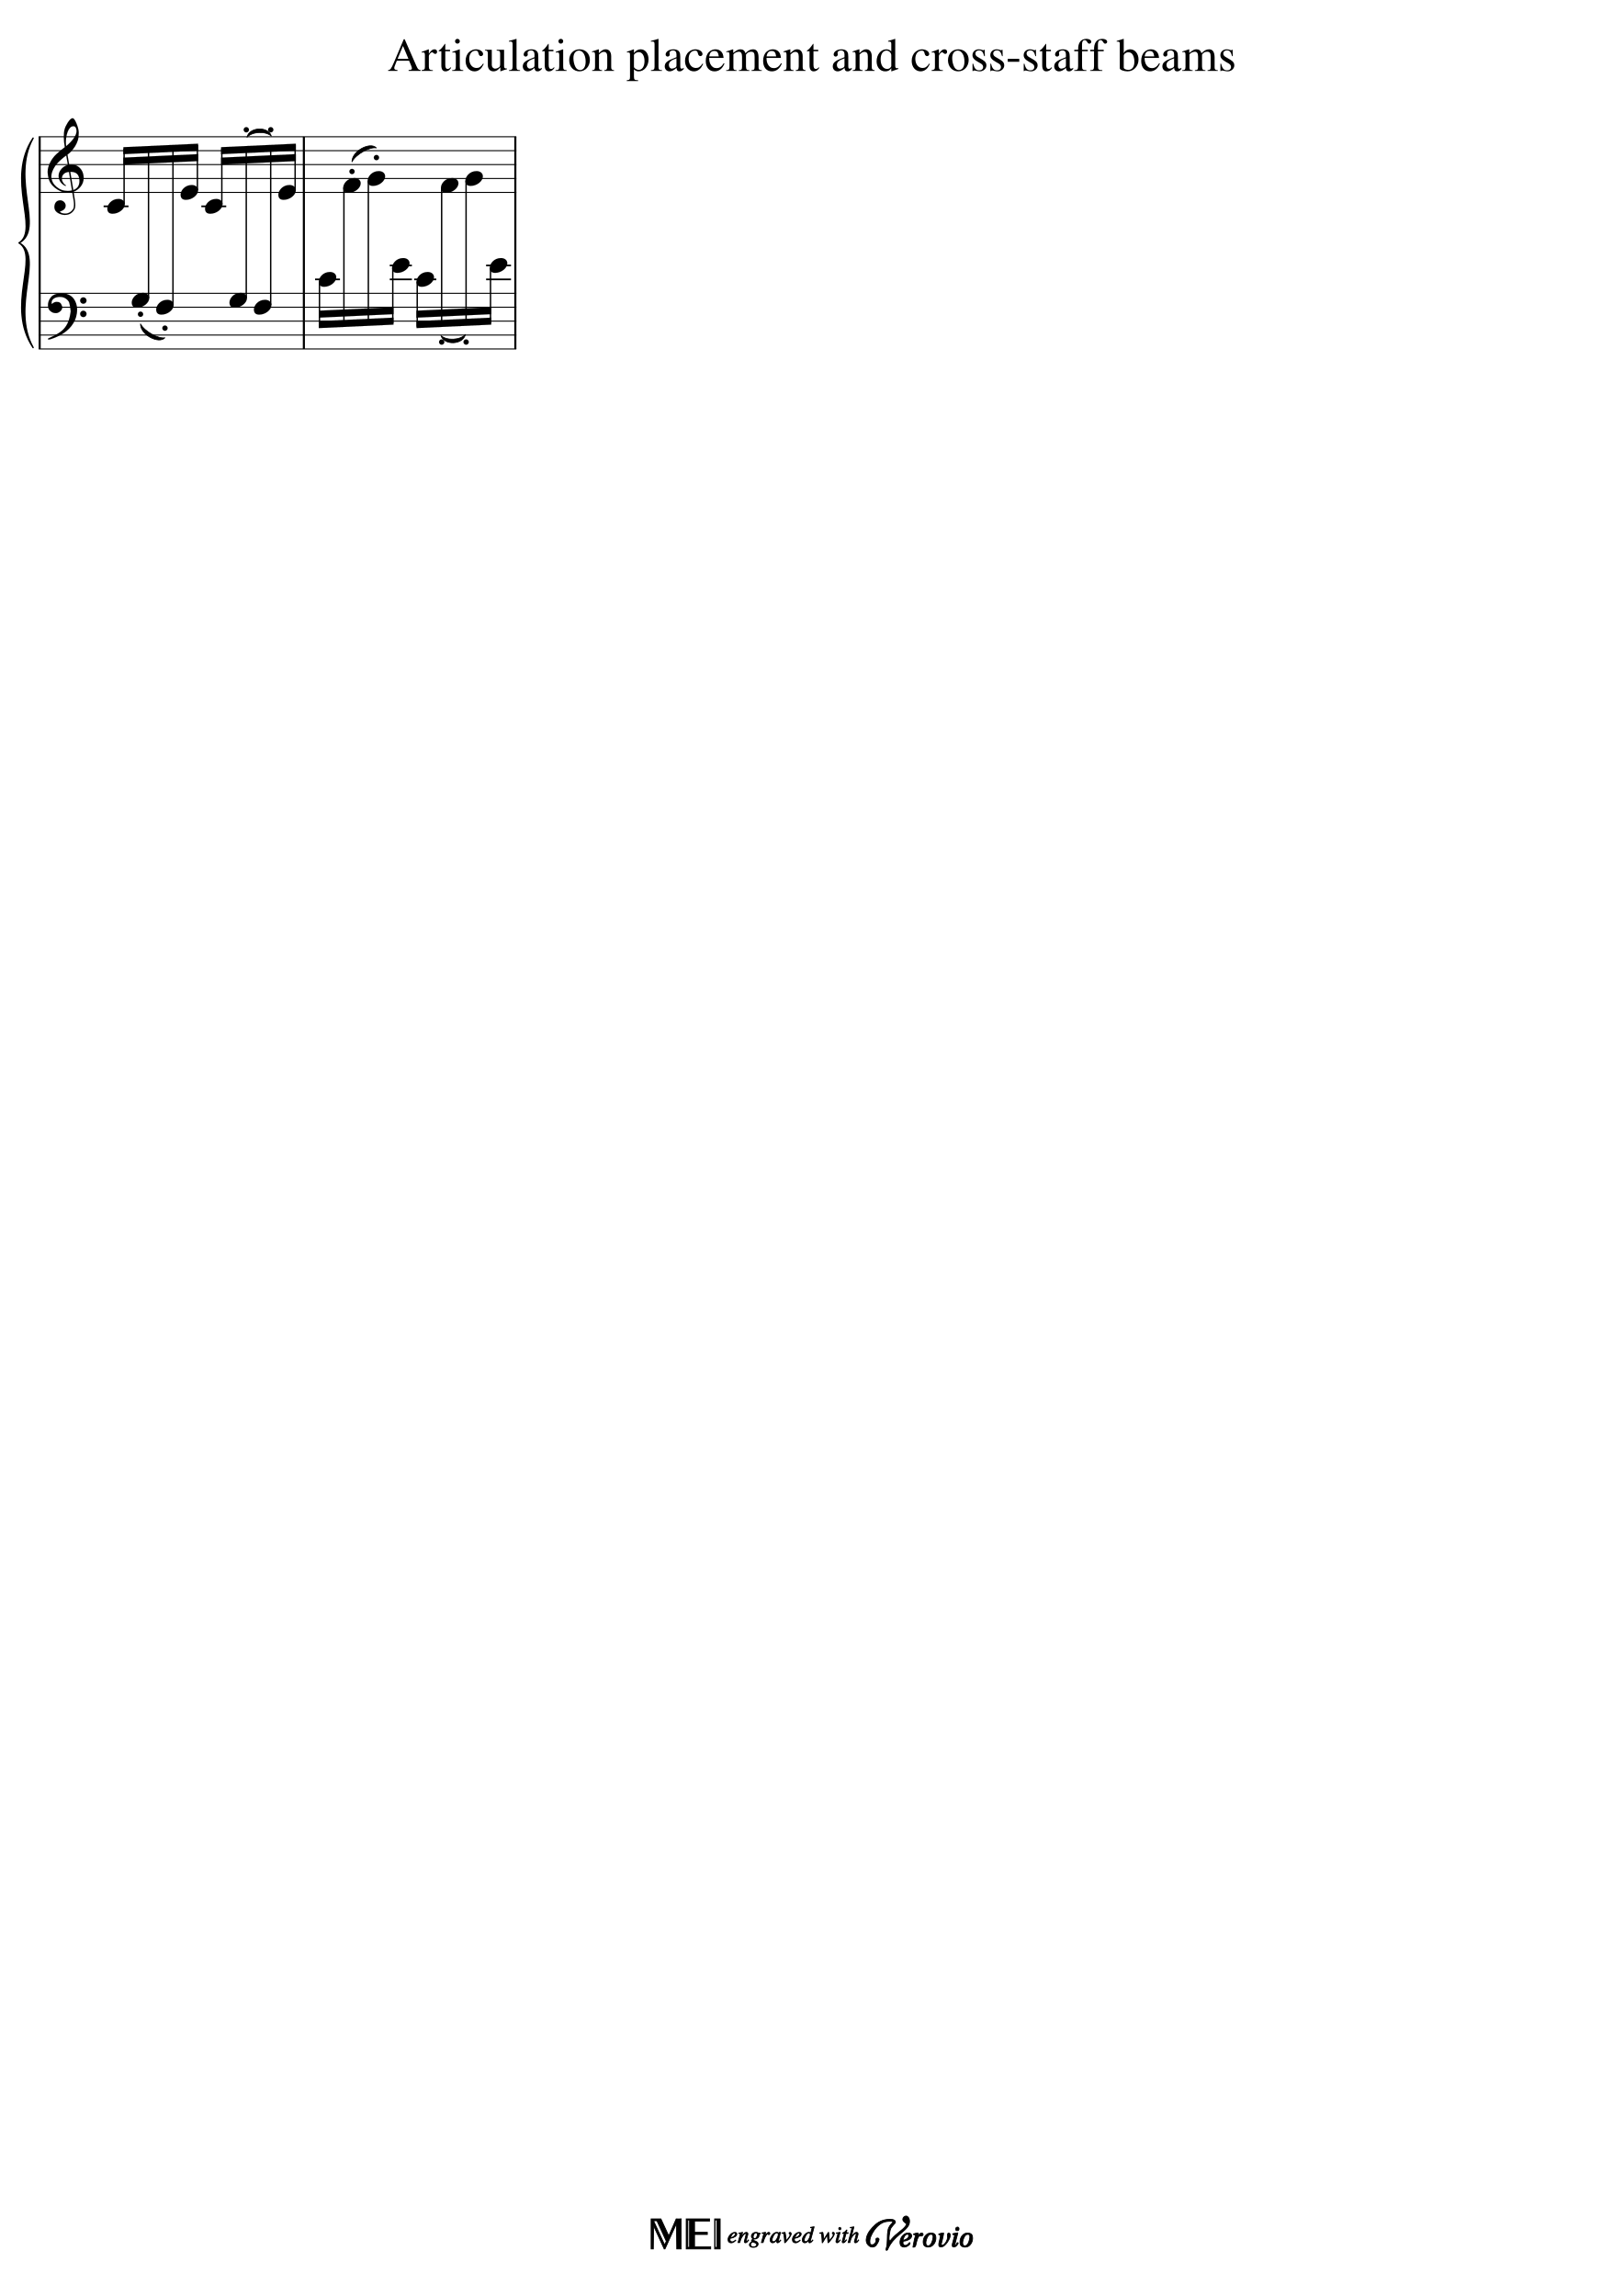
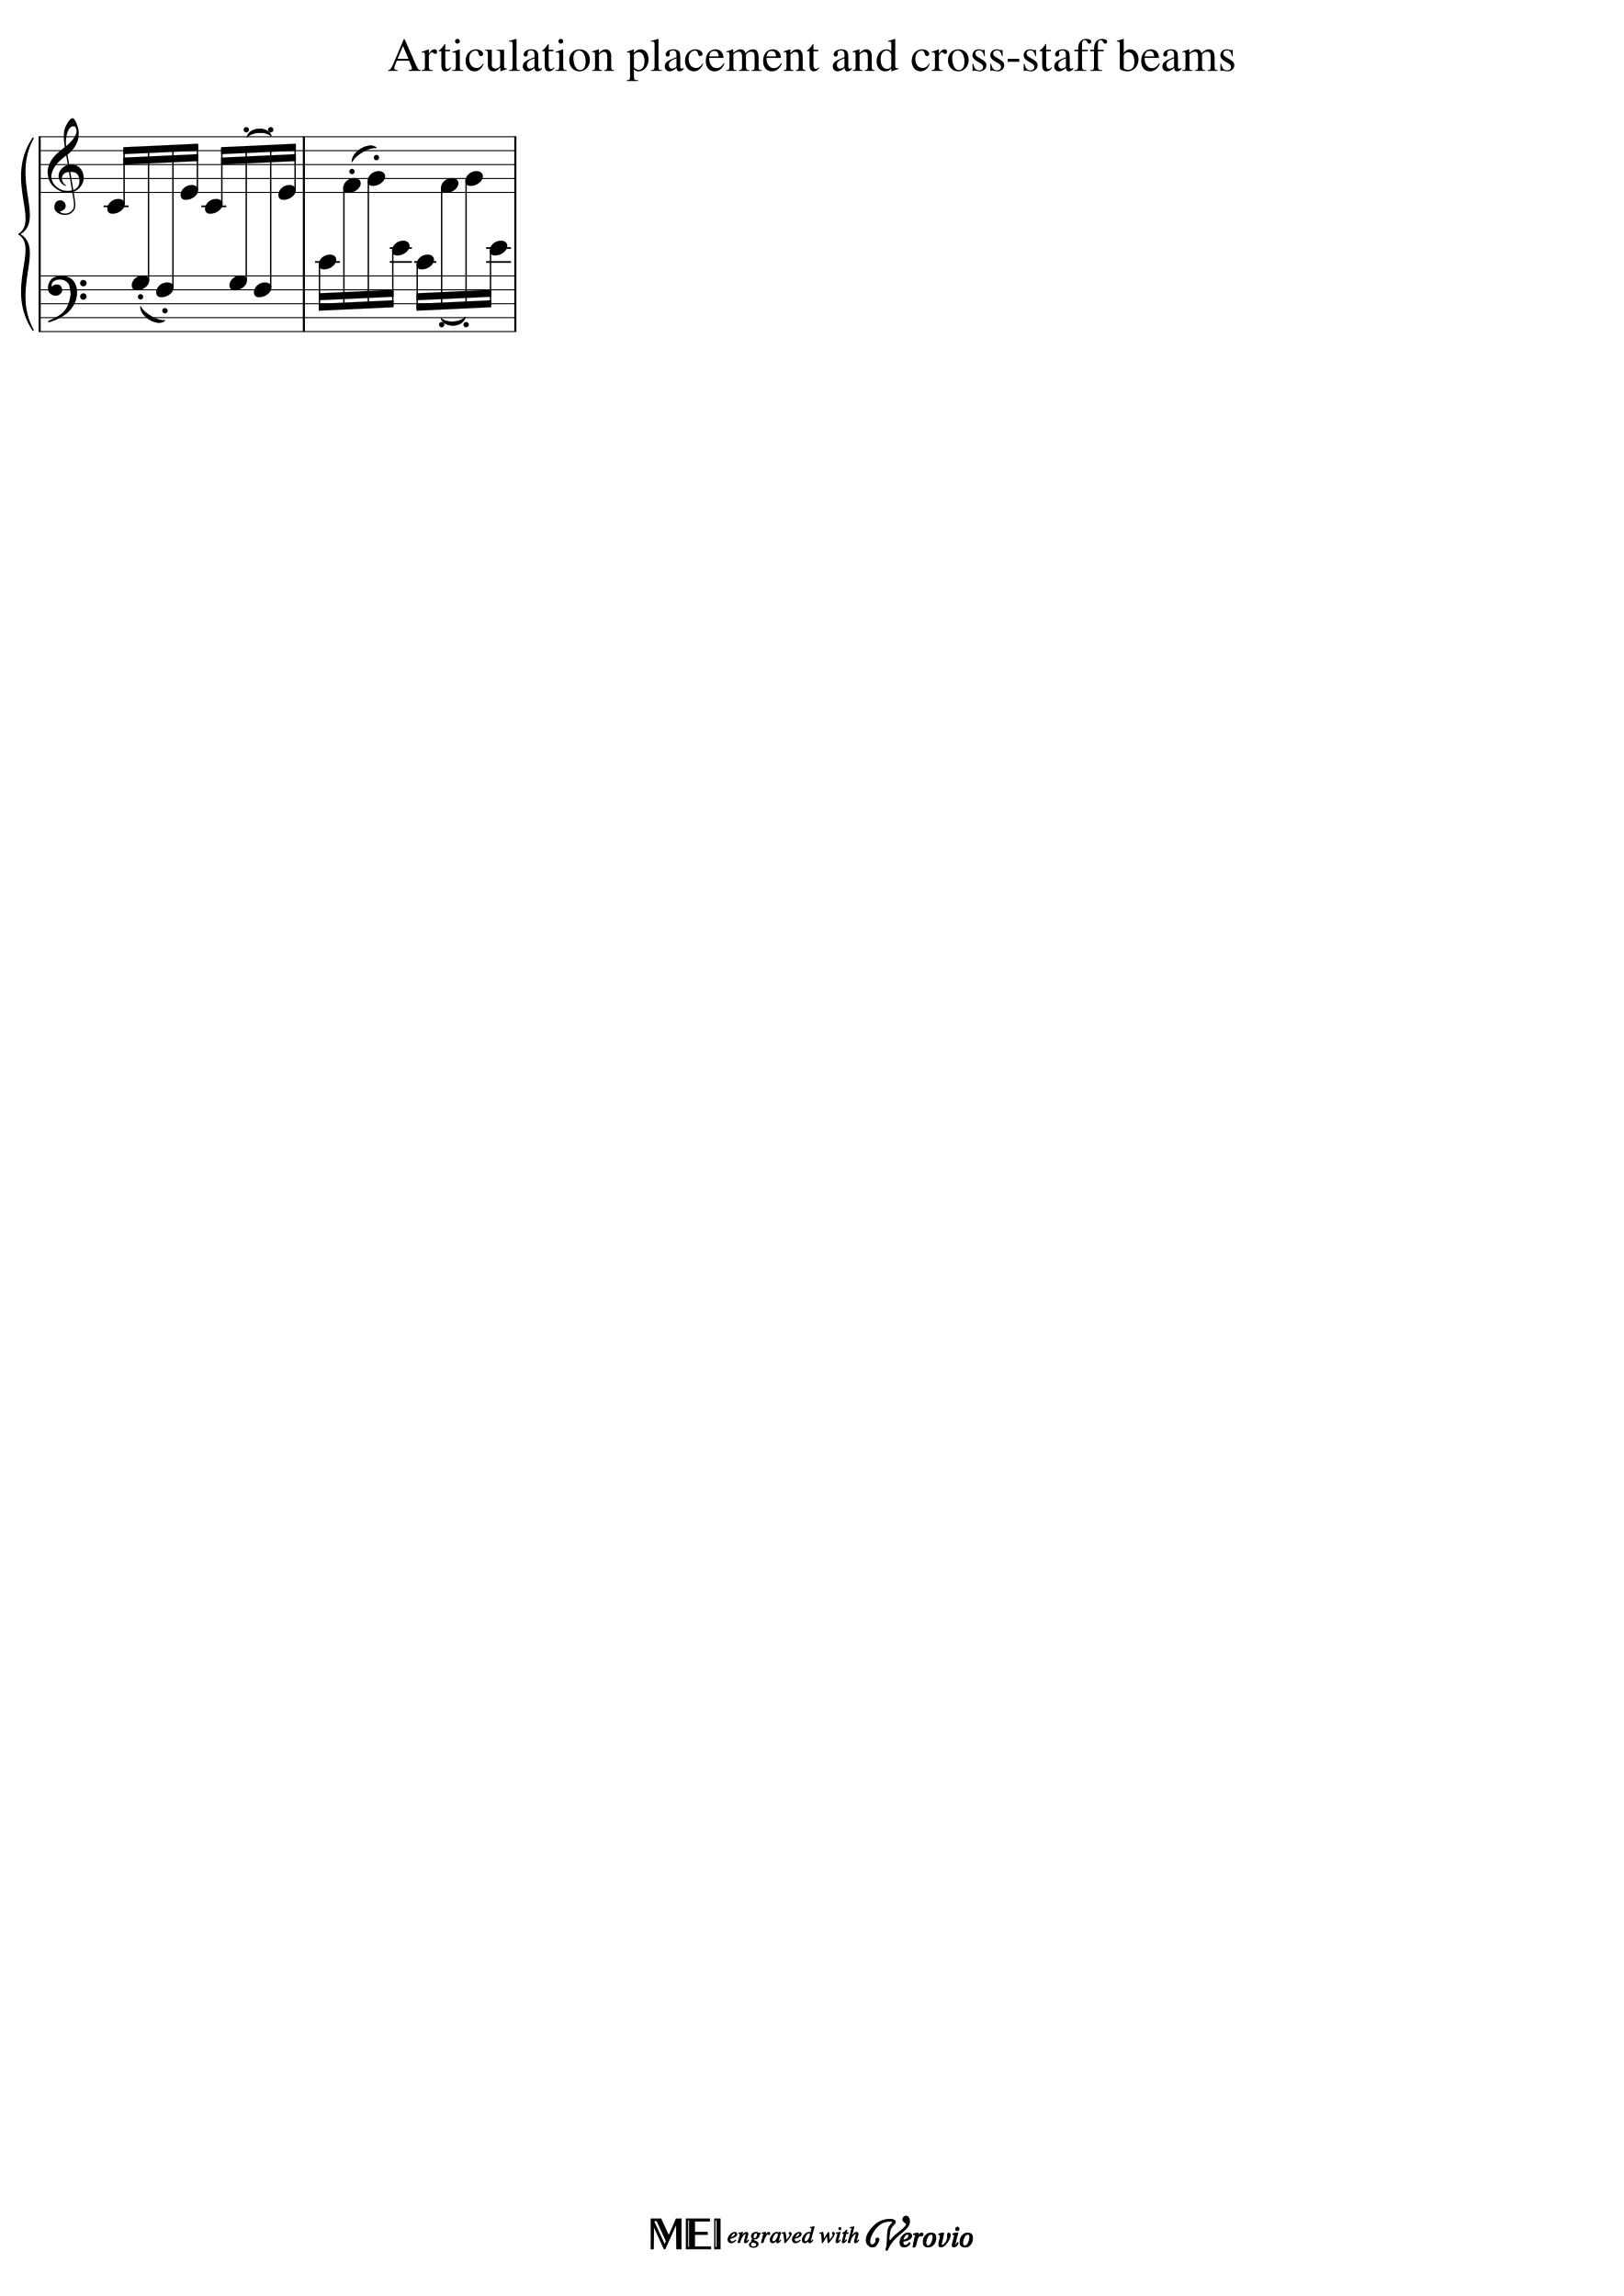
<svg xmlns="http://www.w3.org/2000/svg" xmlns:xlink="http://www.w3.org/1999/xlink" width="2100px" height="2970px" version="1.1" overflow="visible" id="docid">
  <defs>
    <g id="E050-docid">
      <path transform="scale(1,-1)" d="M441 -245c-23 -4 -48 -6 -76 -6c-59 0 -102 7 -130 20c-88 42 -150 93 -187 154c-26 44 -43 103 -48 176c0 6 -1 13 -1 19c0 54 15 111 45 170c29 57 65 106 110 148s96 85 153 127c-3 16 -8 46 -13 92c-4 43 -5 73 -5 89c0 117 16 172 69 257c34 54 64 82 89 82 c21 0 43 -30 69 -92s39 -115 41 -159v-15c0 -109 -21 -162 -67 -241c-13 -20 -63 -90 -98 -118c-13 -9 -25 -19 -37 -29l31 -181c8 1 18 2 28 2c58 0 102 -12 133 -35c59 -43 92 -104 98 -184c1 -7 1 -15 1 -22c0 -123 -87 -209 -181 -248c8 -57 17 -110 25 -162 c5 -31 6 -58 6 -80c0 -30 -5 -53 -14 -70c-35 -64 -88 -99 -158 -103c-5 0 -11 -1 -16 -1c-37 0 -72 10 -108 27c-50 24 -77 59 -80 105v11c0 29 7 55 20 76c18 28 45 42 79 44h6c49 0 93 -42 97 -87v-9c0 -51 -34 -86 -105 -106c17 -24 51 -36 102 -36c62 0 116 43 140 85 c9 16 13 41 13 74c0 20 -1 42 -5 67c-8 53 -18 106 -26 159zM461 939c-95 0 -135 -175 -135 -286c0 -24 2 -48 5 -71c50 39 92 82 127 128c40 53 60 100 60 140v8c-4 53 -22 81 -55 81h-2zM406 119l54 -326c73 25 110 78 110 161c0 7 0 15 -1 23c-7 95 -57 142 -151 142h-12 zM382 117c-72 -2 -128 -47 -128 -120v-7c2 -46 43 -99 75 -115c-3 -2 -7 -5 -10 -10c-70 33 -116 88 -123 172v11c0 68 44 126 88 159c23 17 49 29 78 36l-29 170c-21 -13 -52 -37 -92 -73c-50 -44 -86 -84 -109 -119c-45 -69 -67 -130 -67 -182v-13c5 -68 35 -127 93 -176 s125 -73 203 -73c25 0 50 3 75 9c-19 111 -36 221 -54 331z" />
    </g>
    <g id="E0A4-docid">
      <path transform="scale(1,-1)" d="M0 -39c0 68 73 172 200 172c66 0 114 -37 114 -95c0 -84 -106 -171 -218 -171c-64 0 -96 30 -96 94z" />
    </g>
    <g id="E4A3-docid">
      <path transform="scale(1,-1)" d="M0 -48c0 26 22 48 48 48s48 -22 48 -48s-22 -48 -48 -48s-48 22 -48 48z" />
    </g>
    <g id="E4A2-docid">
      <path transform="scale(1,-1)" d="M0 48c0 26 22 48 48 48s48 -22 48 -48s-22 -48 -48 -48s-48 22 -48 48z" />
    </g>
    <g id="E062-docid">
      <path transform="scale(1,-1)" d="M582 -120c0 32 26 58 58 58s58 -26 58 -58s-26 -58 -58 -58s-58 26 -58 58zM582 120c0 32 26 58 58 58s58 -26 58 -58s-26 -58 -58 -58s-58 26 -58 58zM158 96c51 0 73 -14 88 -49l16 -39c0 -17 -2 -30 -7 -40c-3 -11 -10 -21 -19 -31c-17 -18 -49 -43 -84 -43 c-55 0 -77 13 -112 44c-24 21 -35 55 -35 100c0 46 14 81 32 112c30 52 71 79 137 93l36 6l26 2c154 0 235 -68 274 -182c11 -32 18 -68 18 -107c0 -103 -26 -182 -68 -250c-89 -145 -234 -230 -412 -288l-30 -5c-9 0 -14 3 -14 8c3 10 5 11 10 16c35 15 70 30 96 44l78 43 c96 57 162 136 197 258c9 33 17 60 22 100c3 22 5 35 6 39c-7 69 -16 115 -23 140s-4 22 -16 40c-8 12 -19 23 -31 34c-24 21 -62 44 -118 44c-48 0 -84 -8 -113 -28c-28 -19 -42 -44 -42 -73v-16c2 -5 3 -9 4 -11c24 22 52 39 84 39z" />
    </g>
  </defs>
  <style type="text/css">#docid g.ending, #docid g.fing, #docid g.reh, #docid g.tempo {font-weight:bold;}#docid g.dir, #docid g.dynam, #docid g.mNum {font-style:italic;}#docid g.label {font-weight:normal;}#docid ellipse, #docid path, #docid polygon, #docid polyline, #docid rect {stroke:currentColor}</style>
  <svg class="definition-scale" color="black" font-family="Times, serif" viewBox="0 0 21000 29700">
    <g class="page-margin" transform="translate(500, 500)">
      <g id="iJ6YNS9" class="mdiv pageMilestone" />
      <g id="j6ERYJ7" class="score pageMilestone" />
      <g id="z139QNJA" class="system">
-         <path d="M13 1269 L13 4014" stroke-width="27" />
+         <path d="M13 1269 L13 3789" stroke-width="27" />
        <g id="aR4J7JO" class="grpSym">
-           <path d="M-72,3996 C-432,3456 18,2822 -252,2642 C81,2822 -369,3456 -72,3996" stroke-width="18" stroke-linecap="round" stroke-linejoin="round" />
-           <path d="M-72,1287 C-369,1827 81,2462 -252,2642 C18,2462 -432,1827 -72,1287" stroke-width="18" stroke-linecap="round" stroke-linejoin="round" />
+           <path d="M-72,3771 C-432,3231 18,2709 -252,2529 C81,2709 -369,3231 -72,3771" stroke-width="18" stroke-linecap="round" stroke-linejoin="round" />
+           <path d="M-72,1287 C-369,1827 81,2349 -252,2529 C18,2349 -432,1827 -72,1287" stroke-width="18" stroke-linecap="round" stroke-linejoin="round" />
        </g>
        <g id="f168830Z" class="section systemMilestone" />
        <g id="w1I5DK26" class="measure">
          <g id="xQSQG56" class="staff">
            <path d="M0 1269 L3443 1269" stroke-width="13" />
            <path d="M0 1449 L3443 1449" stroke-width="13" />
            <path d="M0 1629 L3443 1629" stroke-width="13" />
            <path d="M0 1809 L3443 1809" stroke-width="13" />
            <path d="M0 1989 L3443 1989" stroke-width="13" />
            <g id="nBL2YCT" class="clef">
              <use xlink:href="#E050-docid" transform="translate(117, 1809) scale(0.72, 0.72)" />
            </g>
            <g id="p1QXDJHI" class="keySig" />
            <g class="ledgerLines below">
              <path d="M840 2169 L1162 2169" stroke-width="22" />
              <path d="M2104 2169 L2426 2169" stroke-width="22" />
            </g>
            <g id="y16753K6" class="layer">
              <g id="z1XZBIJA" class="beam">
                <polygon points="1096,1404 2062,1359 2062,1449 1096,1494" />
                <polygon points="1096,1539 1421,1524 1421,1614 1096,1629" />
                <polygon points="1421,1524 1737,1509 1737,1599 1421,1614" />
                <polygon points="1737,1509 2062,1494 2062,1584 1737,1599" />
                <g id="a12WP67W" class="note">
                  <g class="notehead">
                    <use xlink:href="#E0A4-docid" transform="translate(888, 2169) scale(0.72, 0.72)" />
                  </g>
                  <g id="b5BYNI2" class="stem">
                    <path d="M1105 2141 L1105 1422" stroke-width="18" />
                  </g>
                  <g id="b4Y5DFV" class="accid" />
                </g>
                <g id="note-L5F2" class="note">
                  <g class="notehead">
-                     <use xlink:href="#E0A4-docid" transform="translate(1204, 3384) scale(0.72, 0.72)" />
+                     <use xlink:href="#E0A4-docid" transform="translate(1204, 3159) scale(0.72, 0.72)" />
                  </g>
                  <g id="cI6BH23" class="stem">
-                     <path d="M1421 3356 L1421 1407" stroke-width="18" />
+                     <path d="M1421 3131 L1421 1407" stroke-width="18" />
                  </g>
                  <g id="d1RIF43L" class="accid" />
                  <g id="e36A7UB" class="artic">
-                     <use xlink:href="#E4A3-docid" transform="translate(1283, 3530) scale(0.72, 0.72)" />
+                     <use xlink:href="#E4A3-docid" transform="translate(1283, 3305) scale(0.72, 0.72)" />
                  </g>
                </g>
                <g id="note-L6F2" class="note">
                  <g class="notehead">
-                     <use xlink:href="#E0A4-docid" transform="translate(1520, 3474) scale(0.72, 0.72)" />
+                     <use xlink:href="#E0A4-docid" transform="translate(1520, 3249) scale(0.72, 0.72)" />
                  </g>
                  <g id="dEVT5DI" class="stem">
-                     <path d="M1737 3446 L1737 1392" stroke-width="18" />
+                     <path d="M1737 3221 L1737 1392" stroke-width="18" />
                  </g>
                  <g id="g17JWEWV" class="accid" />
                  <g id="h11BYRB0" class="artic">
-                     <use xlink:href="#E4A3-docid" transform="translate(1599, 3710) scale(0.72, 0.72)" />
+                     <use xlink:href="#E4A3-docid" transform="translate(1599, 3485) scale(0.72, 0.72)" />
                  </g>
                </g>
                <g id="iEPNT2P" class="note">
                  <g class="notehead">
                    <use xlink:href="#E0A4-docid" transform="translate(1836, 1989) scale(0.72, 0.72)" />
                  </g>
                  <g id="e14Y3WPI" class="stem">
                    <path d="M2053 1961 L2053 1377" stroke-width="18" />
                  </g>
                  <g id="j180F7IU" class="accid" />
                </g>
              </g>
              <g id="k1JVOWO3" class="beam">
                <polygon points="2360,1404 3326,1359 3326,1449 2360,1494" />
                <polygon points="2360,1539 2685,1524 2685,1614 2360,1629" />
                <polygon points="2685,1524 3001,1509 3001,1599 2685,1614" />
                <polygon points="3001,1509 3326,1494 3326,1584 3001,1599" />
                <g id="l168SLSU" class="note">
                  <g class="notehead">
                    <use xlink:href="#E0A4-docid" transform="translate(2152, 2169) scale(0.72, 0.72)" />
                  </g>
                  <g id="f1JDRXJZ" class="stem">
                    <path d="M2369 2141 L2369 1422" stroke-width="18" />
                  </g>
                  <g id="m1I1R6XU" class="accid" />
                </g>
                <g id="note-L9F2" class="note">
                  <g class="notehead">
-                     <use xlink:href="#E0A4-docid" transform="translate(2468, 3384) scale(0.72, 0.72)" />
+                     <use xlink:href="#E0A4-docid" transform="translate(2468, 3159) scale(0.72, 0.72)" />
                  </g>
                  <g id="g1KFOIT4" class="stem">
-                     <path d="M2685 3356 L2685 1407" stroke-width="18" />
+                     <path d="M2685 3131 L2685 1407" stroke-width="18" />
                  </g>
                  <g id="oYFJ0C6" class="accid" />
                  <g id="p6KLLMO" class="artic">
                    <use xlink:href="#E4A2-docid" transform="translate(2651, 1213) scale(0.72, 0.72)" />
                  </g>
                </g>
                <g id="note-L10F2" class="note">
                  <g class="notehead">
-                     <use xlink:href="#E0A4-docid" transform="translate(2784, 3474) scale(0.72, 0.72)" />
+                     <use xlink:href="#E0A4-docid" transform="translate(2784, 3249) scale(0.72, 0.72)" />
                  </g>
                  <g id="h17DYZX0" class="stem">
-                     <path d="M3001 3446 L3001 1392" stroke-width="18" />
+                     <path d="M3001 3221 L3001 1392" stroke-width="18" />
                  </g>
                  <g id="r10DL3CR" class="accid" />
                  <g id="s1IC15RP" class="artic">
                    <use xlink:href="#E4A2-docid" transform="translate(2967, 1213) scale(0.72, 0.72)" />
                  </g>
                </g>
                <g id="tBZ62SV" class="note">
                  <g class="notehead">
                    <use xlink:href="#E0A4-docid" transform="translate(3100, 1989) scale(0.72, 0.72)" />
                  </g>
                  <g id="iYKBRTA" class="stem">
                    <path d="M3317 1961 L3317 1377" stroke-width="18" />
                  </g>
                  <g id="uW4WKQ" class="accid" />
                </g>
              </g>
            </g>
          </g>
          <g id="vLC6GUE" class="staff">
-             <path d="M0 3294 L3443 3294" stroke-width="13" />
-             <path d="M0 3474 L3443 3474" stroke-width="13" />
-             <path d="M0 3654 L3443 3654" stroke-width="13" />
-             <path d="M0 3834 L3443 3834" stroke-width="13" />
-             <path d="M0 4014 L3443 4014" stroke-width="13" />
+             <path d="M0 3069 L3443 3069" stroke-width="13" />
+             <path d="M0 3249 L3443 3249" stroke-width="13" />
+             <path d="M0 3429 L3443 3429" stroke-width="13" />
+             <path d="M0 3609 L3443 3609" stroke-width="13" />
+             <path d="M0 3789 L3443 3789" stroke-width="13" />
            <g id="r1O2F7E6" class="clef">
-               <use xlink:href="#E062-docid" transform="translate(117, 3474) scale(0.72, 0.72)" />
+               <use xlink:href="#E062-docid" transform="translate(117, 3249) scale(0.72, 0.72)" />
            </g>
            <g id="t1FYR4GR" class="keySig" />
            <g id="w1KCUVGJ" class="layer">
              <g id="xGUU4JQ" class="space" />
            </g>
          </g>
          <g id="yAUW6TF" class="slur">
-             <path d="M1317,3689 C1369,3788 1551,3886 1633,3869 C1555,3956 1313,3830 1317,3689" stroke-width="9" stroke-linecap="round" stroke-linejoin="round" />
+             <path d="M1317,3464 C1369,3563 1551,3661 1633,3644 C1555,3731 1313,3605 1317,3464" stroke-width="9" stroke-linecap="round" stroke-linejoin="round" />
          </g>
          <g id="z14DBQNG" class="slur">
            <path d="M2694,1276 C2721,1141 2970,1129 3010,1261 C2936,1193 2761,1201 2694,1276" stroke-width="9" stroke-linecap="round" stroke-linejoin="round" />
          </g>
          <g id="v1G2UCBM" class="barLine">
            <path d="M3430 1269 L3430 1989" stroke-width="27" />
-             <path d="M3430 3294 L3430 4014" stroke-width="27" />
-             <path d="M3430 1989 L3430 3294" stroke-width="27" />
+             <path d="M3430 3069 L3430 3789" stroke-width="27" />
+             <path d="M3430 1989 L3430 3069" stroke-width="27" />
          </g>
        </g>
        <g id="qI1DT7K" class="measure">
          <g id="rJ8GLXL" class="staff">
            <path d="M3443 1269 L6178 1269" stroke-width="13" />
            <path d="M3443 1449 L6178 1449" stroke-width="13" />
            <path d="M3443 1629 L6178 1629" stroke-width="13" />
            <path d="M3443 1809 L6178 1809" stroke-width="13" />
            <path d="M3443 1989 L6178 1989" stroke-width="13" />
            <g id="s1HUMGE0" class="layer">
              <g id="t1YD0KSR" class="space" />
            </g>
          </g>
          <g id="u1XWY667" class="staff">
-             <path d="M3443 3294 L6178 3294" stroke-width="13" />
-             <path d="M3443 3474 L6178 3474" stroke-width="13" />
-             <path d="M3443 3654 L6178 3654" stroke-width="13" />
-             <path d="M3443 3834 L6178 3834" stroke-width="13" />
-             <path d="M3443 4014 L6178 4014" stroke-width="13" />
+             <path d="M3443 3069 L6178 3069" stroke-width="13" />
+             <path d="M3443 3249 L6178 3249" stroke-width="13" />
+             <path d="M3443 3429 L6178 3429" stroke-width="13" />
+             <path d="M3443 3609 L6178 3609" stroke-width="13" />
+             <path d="M3443 3789 L6178 3789" stroke-width="13" />
            <g class="ledgerLines above">
-               <path d="M3575 3114 L3897 3114" stroke-width="22" />
-               <path d="M4541 3114 L4827 3114" stroke-width="22" />
-               <path d="M4857 3114 L5143 3114" stroke-width="22" />
-               <path d="M5787 3114 L6109 3114" stroke-width="22" />
-               <path d="M4541 2934 L4827 2934" stroke-width="22" />
-               <path d="M5787 2934 L6109 2934" stroke-width="22" />
+               <path d="M3575 2889 L3897 2889" stroke-width="22" />
+               <path d="M4541 2889 L4827 2889" stroke-width="22" />
+               <path d="M4857 2889 L5143 2889" stroke-width="22" />
+               <path d="M5787 2889 L6109 2889" stroke-width="22" />
+               <path d="M4541 2709 L4827 2709" stroke-width="22" />
+               <path d="M5787 2709 L6109 2709" stroke-width="22" />
            </g>
            <g id="vE1WURA" class="layer">
              <g id="wK8FJ60" class="beam">
-                 <polygon points="3623,3744 4589,3699 4589,3609 3623,3654" />
-                 <polygon points="3623,3609 3948,3594 3948,3504 3623,3519" />
-                 <polygon points="3948,3594 4264,3579 4264,3489 3948,3504" />
-                 <polygon points="4264,3579 4589,3564 4589,3474 4264,3489" />
+                 <polygon points="3623,3519 4589,3474 4589,3384 3623,3429" />
+                 <polygon points="3623,3384 3948,3369 3948,3279 3623,3294" />
+                 <polygon points="3948,3369 4264,3354 4264,3264 3948,3279" />
+                 <polygon points="4264,3354 4589,3339 4589,3249 4264,3264" />
                <g id="x1AFQIG0" class="note">
                  <g class="notehead">
-                     <use xlink:href="#E0A4-docid" transform="translate(3623, 3114) scale(0.72, 0.72)" />
+                     <use xlink:href="#E0A4-docid" transform="translate(3623, 2889) scale(0.72, 0.72)" />
                  </g>
                  <g id="j1IMKEXG" class="stem">
-                     <path d="M3632 3142 L3632 3726" stroke-width="18" />
+                     <path d="M3632 2917 L3632 3501" stroke-width="18" />
                  </g>
                  <g id="y1K98ZB7" class="accid" />
                </g>
                <g id="note-L14F1" class="note">
                  <g class="notehead">
                    <use xlink:href="#E0A4-docid" transform="translate(3939, 1899) scale(0.72, 0.72)" />
                  </g>
                  <g id="k1T19TKF" class="stem">
-                     <path d="M3948 1927 L3948 3711" stroke-width="18" />
+                     <path d="M3948 1927 L3948 3486" stroke-width="18" />
                  </g>
                  <g id="aA571PQ" class="accid" />
                  <g id="bGR56S9" class="artic">
                    <use xlink:href="#E4A2-docid" transform="translate(4018, 1753) scale(0.72, 0.72)" />
                  </g>
                </g>
                <g id="note-L15F1" class="note">
                  <g class="notehead">
                    <use xlink:href="#E0A4-docid" transform="translate(4255, 1809) scale(0.72, 0.72)" />
                  </g>
                  <g id="l1PFW989" class="stem">
-                     <path d="M4264 1837 L4264 3696" stroke-width="18" />
+                     <path d="M4264 1837 L4264 3471" stroke-width="18" />
                  </g>
                  <g id="dPPZBXY" class="accid" />
                  <g id="e6C4ZMJ" class="artic">
                    <use xlink:href="#E4A2-docid" transform="translate(4334, 1573) scale(0.72, 0.72)" />
                  </g>
                </g>
                <g id="fA9N9Z2" class="note">
                  <g class="notehead">
-                     <use xlink:href="#E0A4-docid" transform="translate(4571, 2934) scale(0.72, 0.72)" />
+                     <use xlink:href="#E0A4-docid" transform="translate(4571, 2709) scale(0.72, 0.72)" />
                  </g>
                  <g id="mZHS5GY" class="stem">
-                     <path d="M4580 2962 L4580 3681" stroke-width="18" />
+                     <path d="M4580 2737 L4580 3456" stroke-width="18" />
                  </g>
                  <g id="gB13UK1" class="accid" />
                </g>
              </g>
              <g id="h158DR4J" class="beam">
-                 <polygon points="4887,3744 5853,3699 5853,3609 4887,3654" />
-                 <polygon points="4887,3609 5212,3594 5212,3504 4887,3519" />
-                 <polygon points="5212,3594 5528,3579 5528,3489 5212,3504" />
-                 <polygon points="5528,3579 5853,3564 5853,3474 5528,3489" />
+                 <polygon points="4887,3519 5853,3474 5853,3384 4887,3429" />
+                 <polygon points="4887,3384 5212,3369 5212,3279 4887,3294" />
+                 <polygon points="5212,3369 5528,3354 5528,3264 5212,3279" />
+                 <polygon points="5528,3354 5853,3339 5853,3249 5528,3264" />
                <g id="iUV8894" class="note">
                  <g class="notehead">
-                     <use xlink:href="#E0A4-docid" transform="translate(4887, 3114) scale(0.72, 0.72)" />
+                     <use xlink:href="#E0A4-docid" transform="translate(4887, 2889) scale(0.72, 0.72)" />
                  </g>
                  <g id="n1NA1B91" class="stem">
-                     <path d="M4896 3142 L4896 3726" stroke-width="18" />
+                     <path d="M4896 2917 L4896 3501" stroke-width="18" />
                  </g>
                  <g id="jZZ1RF5" class="accid" />
                </g>
                <g id="note-L18F1" class="note">
                  <g class="notehead">
                    <use xlink:href="#E0A4-docid" transform="translate(5203, 1899) scale(0.72, 0.72)" />
                  </g>
                  <g id="o111T1LZ" class="stem">
-                     <path d="M5212 1927 L5212 3711" stroke-width="18" />
+                     <path d="M5212 1927 L5212 3486" stroke-width="18" />
                  </g>
                  <g id="l1KT7QAW" class="accid" />
                  <g id="mMRH0VO" class="artic">
-                     <use xlink:href="#E4A3-docid" transform="translate(5178, 3890) scale(0.72, 0.72)" />
+                     <use xlink:href="#E4A3-docid" transform="translate(5178, 3665) scale(0.72, 0.72)" />
                  </g>
                </g>
                <g id="note-L19F1" class="note">
                  <g class="notehead">
                    <use xlink:href="#E0A4-docid" transform="translate(5519, 1809) scale(0.72, 0.72)" />
                  </g>
                  <g id="pT5D48Z" class="stem">
-                     <path d="M5528 1837 L5528 3696" stroke-width="18" />
+                     <path d="M5528 1837 L5528 3471" stroke-width="18" />
                  </g>
                  <g id="o1HHM1JI" class="accid" />
                  <g id="p1CAQXBX" class="artic">
-                     <use xlink:href="#E4A3-docid" transform="translate(5494, 3890) scale(0.72, 0.72)" />
+                     <use xlink:href="#E4A3-docid" transform="translate(5494, 3665) scale(0.72, 0.72)" />
                  </g>
                </g>
                <g id="qEDENPO" class="note">
                  <g class="notehead">
-                     <use xlink:href="#E0A4-docid" transform="translate(5835, 2934) scale(0.72, 0.72)" />
+                     <use xlink:href="#E0A4-docid" transform="translate(5835, 2709) scale(0.72, 0.72)" />
                  </g>
                  <g id="qR3B901" class="stem">
-                     <path d="M5844 2962 L5844 3681" stroke-width="18" />
+                     <path d="M5844 2737 L5844 3456" stroke-width="18" />
                  </g>
                  <g id="rUNE3HG" class="accid" />
                </g>
              </g>
            </g>
          </g>
          <g id="s1SW5LIP" class="slur">
            <path d="M4052,1594 C4049,1453 4290,1328 4368,1414 C4286,1396 4103,1493 4052,1594" stroke-width="9" stroke-linecap="round" stroke-linejoin="round" />
          </g>
          <g id="tPEE0OP" class="slur">
-             <path d="M5203,3841 C5277,3909 5452,3901 5519,3826 C5492,3961 5243,3973 5203,3841" stroke-width="9" stroke-linecap="round" stroke-linejoin="round" />
+             <path d="M5203,3616 C5277,3684 5452,3676 5519,3601 C5492,3736 5243,3748 5203,3616" stroke-width="9" stroke-linecap="round" stroke-linejoin="round" />
          </g>
          <g id="p1AX0ZDE" class="barLine">
            <path d="M6165 1269 L6165 1989" stroke-width="27" />
-             <path d="M6165 3294 L6165 4014" stroke-width="27" />
-             <path d="M6165 1989 L6165 3294" stroke-width="27" />
+             <path d="M6165 3069 L6165 3789" stroke-width="27" />
+             <path d="M6165 1989 L6165 3069" stroke-width="27" />
          </g>
        </g>
        <g id="d17EWFLB" class="systemMilestoneEnd f168830Z" />
      </g>
      <g id="eZWEOI5" class="pageMilestoneEnd j6ERYJ7" />
      <g id="fXQFU55" class="pageMilestoneEnd iJ6YNS9" />
      <g id="m12P1BRU" class="pgHead autogenerated">
        <text font-size="0px">
          <tspan id="nDW87ZK" class="rend" x="10000" y="417" text-anchor="middle">
            <tspan id="o1QUDUF9" class="rend">
              <tspan id="p1YCXJ73" class="text">
                <tspan font-size="607px">Articulation placement and cross-staff beams</tspan>
              </tspan>
            </tspan>
          </tspan>
        </text>
      </g>
      <g id="g11K35MU" class="pgFoot autogenerated">
        <g id="h1NRSQV" class="fig">
          <g class="svg" transform="translate(7750, 28099) scale(10, 10)">
            <g>
              <path fill="#000000" d="M 17.113,49.265 V 10.368 h 12.697 c 3.289,7.337 6.713,14.61 10.127,21.889 3.42,-7.485 6.256,-14.205 9.589,-21.91 2.436,0.104 4.317,0.085 6.484,-0.058 V 49.264 H 50.274 C 50.145,38.356 50.016,27.448 49.887,16.54 45.003,27.315 39.967,38.434 35.084,49.209 34.679,49.344 34.427,49.136 34.022,49.271 29.466,39.331 24.91,29.391 20.354,19.451 20.224,29.389 20.095,39.327 19.965,49.264 H 17.113 Z M 36.754,39.325 C 32.721,30.513 28.688,21.701 24.655,12.889 22.531,12.751 22.657,12.71 20.714,12.814 v 0.966 c 4.613,9.998 9.609,20.749 13.873,30.082 0.722,-1.513 1.445,-3.025 2.167,-4.538 z m 25.738,9.94 c 0,-12.966 0,-25.931 0,-38.897 10.084,0 20.169,0 30.253,0 0,0.96 0,1.921 0,2.881 -6.483,0 -12.966,0 -19.448,0 0,4.802 0,9.604 0,14.406 5.522,0 11.045,0 16.567,0 0,0.96 0,1.921 0,2.881 -5.522,0 -11.045,0 -16.567,0 0,5.282 0,10.565 0,15.847 6.963,0 13.926,0 20.889,0 0,0.96 0,1.921 0,2.881 -10.565,0 -21.129,0 -31.694,0 z m 4.322,-2.161 c 0,-11.765 0,-23.53 0,-35.295 -0.72,0 -1.441,0 -2.161,0 0,11.765 0,23.53 0,35.295 0.72,0 1.441,0 2.161,0 z m 32.414,2.161 c 0,-12.966 0,-25.931 0,-38.897 2.401,0 4.802,0 7.203,0 0,12.966 0,25.931 0,38.897 -2.401,0 -4.802,0 -7.203,0 z m 2.881,-2.161 c 0,-11.765 0,-23.53 0,-35.295 -0.72,0 -1.441,0 -2.161,0 0,11.765 0,23.53 0,35.295 0.72,0 1.441,0 2.161,0 z" />
              <path fill="#000000" d="m 346.3,6.7 c -3.1,0.5 -4.9,4.4 -2.7,6.8 1.2,1.4 2.7,2.4 4.1,3.5 -2.4,5.3 -7.7,8.3 -11.9,12.1 -3.7,2.8 -7,6.2 -9.7,9.9 -2.2,-0.8 -0.915,-7.719 -0.627,-9.5 0.288,-1.781 0.727,-6.4 2.927,-8.7 1.3,-1.9 3,-3.5 4.5,-5.2 1.2,-3.4 -3.2,-4.9 -5.8,-4.6 -7.3,-0.5 -14.6,2 -20,6.8 -5,4.6 -10,10.1 -11.5,17 -0.9,3.5 -0.2,7.5 2.8,9.9 2.5,2.8 7.4,2.9 9.8,-0.2 1.7,-2.3 3.2,-4.8 3.8,-7.6 -0.1,-2.6 -4.4,-2.3 -4.3,0.2 1.2,2.4 -0.9,4.7 -2.7,6.2 -1.7,0.9 -4.7,0.7 -4.8,-1.7 -1,-5.8 2.1,-11.3 5.2,-16.1 4,-5.8 9.8,-11.2 17.2,-11.8 1.6,0 8.1,-1.2 6.8,1.4 -2.8,2.8 -5.6,6.1 -6,10.3 -1.6,7.7 0.1,15.7 -2.3,23.2 -1.1,3.9 2,2.6 2.5,0.2 3.3,-7.4 8.9,-13.4 15.1,-18.5 4.2,-3.9 9.5,-7.1 11.9,-12.6 1.3,-3.6 1.2,-9 -2.7,-10.9 -0.504,-0.177 -1.07,-0.165 -1.6,-0.1 z m 66,14.5 c -2,0.8 -1.8,4.9 0.8,4.4 3.4,0.4 2.9,-6.2 -0.8,-4.4 z m 0.6,7.3 c -1.3,0.5 -7.6,0.5 -5.4,2.2 4,-0.3 0.7,4.5 0.6,6.7 -0.4,2.9 -2.4,5.9 -1.2,8.8 2.7,1.7 5.6,-0.8 6.8,-3.2 1.6,-1.4 -0.5,-3 -1.2,-0.9 -0.4,0.8 -2.4,3.5 -2.6,1.8 1.1,-5 2.7,-9.9 3.9,-14.9 l -0.1,-0.5 h -0.9 z m -65.1,0.2 c -6.5,1.6 -10.5,9.5 -8.2,15.7 2.1,3.4 7.4,2.9 10.1,0.4 2,-0.2 3.6,-5.3 1,-3.4 -1.4,2 -4,4.2 -6.5,2.8 -2.2,-1.9 -1.9,-5.7 1.7,-5.3 3.1,-0.9 6.9,-2.1 8.1,-5.5 0.9,-2.7 -1.6,-5.2 -4.3,-4.8 h -1.1 -0.7 z m 13.6,0 c -2.2,0 -8.5,1.8 -2.9,2.3 0.9,1.9 -1,4.9 -1.1,7.2 -0.5,2.9 -1.4,5.7 -1.7,8.7 3.7,0.7 3.8,-2.6 4.4,-5.3 0.9,-3.3 1.6,-7 4.1,-9.5 2.4,1.6 6.8,-0.7 3.7,-3.4 -2.9,-0.5 -4.8,2.4 -6.2,4.3 0,-1.2 2.4,-5 -0.2,-4.3 z m 15.8,0 c -6.4,1.3 -9.6,9.1 -7.7,14.9 1.9,4 7.7,3.9 11,1.7 4.1,-3 6,-8.9 4.4,-13.7 -1.3,-3 -4.8,-3.2 -7.6,-3 z m 17,0 c -2.3,0 -8.8,1.9 -3,2.4 0.4,2.5 -1,5.7 -1.4,8.4 -0.7,2.4 -1.8,7.5 2.1,7.2 3.8,-0.1 6.5,-3.5 8.5,-6.3 2,-3.2 4.5,-7 3.3,-10.9 -3.7,-3 -3.6,2.6 -3.1,5.1 -0.7,3.8 -2.7,7.9 -6.2,9.8 -3.6,0.6 -1,-4.3 -0.8,-6.1 0.6,-3.2 1.6,-6.3 1.9,-9.5 h -1.1 z m 30.6,0 c -6.3,1.2 -9.5,8.9 -7.8,14.7 1.5,4 7.2,4.2 10.5,2.4 4.6,-2.8 6.6,-9.3 4.8,-14.3 -1.4,-2.8 -4.8,-3 -7.5,-2.8 z m -75.4,1.7 c 2.1,1.5 0.2,4.7 -1.6,5.7 -1.1,0.4 -5.5,3.4 -4.6,0.7 0.8,-2.7 2.2,-6.2 5.3,-6.6 l 0.9,0.1 z m 30.8,0 c 2.6,1.5 1.3,5.2 0.8,7.6 -0.8,2.7 -1.9,5.9 -4.7,7.1 -5.1,0.8 -4,-5.8 -2.8,-8.8 1,-2.8 3,-6.8 6.7,-5.8 z m 47.1,-0.1 c 2.9,0.7 2,4.7 1.5,6.8 -0.7,3 -1.8,6.7 -5,8 -4.7,0.8 -4,-5.1 -3,-7.9 0.9,-3 2.7,-7.3 6.5,-6.8 z" />
              <g>
                <path d="m 116.566,37.118 q 0,-3.252 2.93,-6.299 2.9,-3.047 5.991,-3.047 1.143,0 1.816,0.527 0.674,0.527 0.674,1.567 0,2.109 -2.476,3.618 -2.461,1.494 -5.186,1.831 l -0.835,0.103 q -0.19,0.601 -0.264,0.967 -0.073,0.352 -0.073,0.894 0,1.289 0.835,2.007 0.85,0.718 2.007,0.718 1.099,0 2.329,-0.732 0.703,-0.425 2.036,-1.523 l 0.381,0.337 q -0.659,0.835 -1.89,1.714 -2.183,1.567 -4.38,1.567 -1.553,0 -2.725,-1.099 -1.172,-1.099 -1.172,-3.149 z m 3.12,-2.358 q 2.798,-0.41 4.556,-1.963 Q 126,31.229 126,29.691 q 0,-0.557 -0.264,-0.879 -0.264,-0.337 -0.776,-0.337 -0.952,0 -1.875,0.82 -0.908,0.806 -1.641,1.831 -0.776,1.201 -1.23,2.3 -0.249,0.586 -0.527,1.333 z" />
                <path d="m 129.472,41 2.534,-9.053 q 0.322,-1.143 0.366,-1.377 0.059,-0.249 0.059,-0.527 0,-0.425 -0.249,-0.659 -0.234,-0.249 -0.938,-0.249 -0.176,0 -0.352,0.029 -0.161,0.015 -0.366,0.044 v -0.498 q 0.952,-0.146 1.348,-0.22 0.41,-0.073 0.879,-0.176 l 2.622,-0.571 q 0.088,0.059 0.117,0.132 l -1.948,6.299 q 1.787,-2.739 2.988,-4.072 2.109,-2.358 3.779,-2.358 0.645,0 1.113,0.249 0.894,0.483 0.894,1.743 0,0.352 -0.073,0.732 -0.073,0.381 -0.19,0.82 l -1.919,7.017 q -0.059,0.22 -0.132,0.542 -0.073,0.308 -0.073,0.439 0,0.22 0.103,0.396 0.103,0.176 0.337,0.176 0.381,0 0.879,-0.439 0.498,-0.454 1.626,-1.919 l 0.425,0.381 q -1.201,1.626 -1.904,2.285 -1.201,1.157 -2.3,1.157 -0.498,0 -0.967,-0.322 -0.454,-0.337 -0.454,-1.201 0,-0.249 0.029,-0.527 0.044,-0.278 0.103,-0.483 l 1.846,-7.119 q 0.146,-0.586 0.19,-0.952 0.059,-0.381 0.059,-0.542 0,-0.352 -0.176,-0.601 -0.161,-0.264 -0.586,-0.264 -1.099,0 -2.769,1.992 -0.981,1.187 -1.992,2.827 -0.776,1.274 -1.23,2.49 Q 132.709,37.821 131.742,41 Z" />
                <path d="m 149.13,33.5 q 0,0.908 0.278,1.45 0.469,0.894 1.685,0.894 1.318,0 2.344,-1.67 1.04,-1.685 1.04,-3.706 0,-0.967 -0.425,-1.509 -0.425,-0.557 -1.274,-0.557 -1.641,0 -2.651,1.743 -0.996,1.743 -0.996,3.354 z m 0.513,13.066 q 1.743,0 2.886,-0.835 1.157,-0.835 1.157,-1.992 0,-0.879 -0.601,-1.479 -0.322,-0.322 -1.04,-0.688 -0.601,-0.293 -2.036,-0.835 -1.421,-0.557 -1.641,-0.557 -0.381,0 -1.479,1.011 -1.099,1.025 -1.099,2.314 0,1.948 1.685,2.681 0.879,0.381 2.168,0.381 z m -5.479,-2.681 q 0,-1.099 0.835,-2.095 0.85,-0.981 2.681,-1.963 -0.366,-0.234 -0.601,-0.483 -0.234,-0.264 -0.234,-0.688 0,-0.601 0.835,-1.377 0.469,-0.439 1.523,-1.157 -0.938,-0.352 -1.611,-0.996 -0.82,-0.864 -0.82,-2.241 0,-2.212 1.729,-3.677 1.729,-1.465 4.277,-1.465 1.333,0 2.256,0.425 0.923,0.41 1.084,0.688 h 1.978 v 1.172 h -1.494 q 0.088,0.322 0.132,0.586 0.044,0.264 0.044,0.747 0,2.373 -1.846,3.735 -1.831,1.362 -3.955,1.362 -0.22,0 -0.41,-0.015 -0.19,-0.029 -0.469,-0.088 -0.22,0 -0.601,0.425 -0.396,0.425 -0.396,0.762 0,0.498 3.223,1.699 3.208,1.216 3.208,3.56 0,1.758 -1.611,3.076 -1.611,1.333 -4.863,1.333 -2.256,0 -3.574,-0.967 -1.318,-0.967 -1.318,-2.358 z" />
                <path d="m 165.038,27.67 q 0.132,0 0.176,0.088 0.059,0.073 0.059,0.176 -0.015,0.146 -0.029,0.22 l -1.465,5.669 0.322,-0.63 q 1.055,-2.065 2.461,-3.765 1.421,-1.714 2.695,-1.714 0.688,0 1.055,0.454 0.381,0.454 0.381,1.04 0,0.659 -0.381,1.099 -0.366,0.425 -1.025,0.425 -0.454,0 -0.688,-0.176 -0.234,-0.176 -0.366,-0.41 l -0.176,-0.322 q -0.059,-0.088 -0.146,-0.132 -0.073,-0.059 -0.19,-0.059 -0.571,0 -1.655,1.597 -1.069,1.597 -1.919,3.457 -0.513,1.128 -1.143,2.988 Q 162.606,38.847 161.947,41 h -2.256 l 2.432,-8.818 q 0.205,-0.762 0.322,-1.362 0.132,-0.601 0.132,-0.981 0,-0.439 -0.22,-0.674 -0.22,-0.234 -0.762,-0.234 -0.176,0 -0.439,0.029 -0.264,0.029 -0.63,0.073 v -0.483 l 0.586,-0.117 q 1.143,-0.234 2.49,-0.498 1.362,-0.264 1.436,-0.264 z" />
                <path d="m 181.518,30.424 q 0,-1.055 -0.483,-1.553 -0.483,-0.498 -1.172,-0.498 -2.388,0 -4.438,3.662 -1.802,3.223 -1.802,5.552 0,1.172 0.498,1.714 0.513,0.527 1.26,0.527 2.212,0 4.263,-3.56 1.875,-3.237 1.875,-5.845 z m -1.831,-2.71 q 1.157,0 1.787,0.601 0.337,0.322 0.527,0.85 l 0.073,0.205 0.322,-1.113 q 0.059,-0.19 0.103,-0.249 0.044,-0.073 0.205,-0.088 l 1.655,-0.19 q 0.132,0 0.146,0.059 0.029,0.044 0,0.176 -0.059,0.19 -0.088,0.308 -0.029,0.103 -0.088,0.308 l -1.348,5.244 q -0.439,1.714 -0.747,2.959 -0.542,2.256 -0.542,2.578 0,0.205 0.103,0.308 0.117,0.088 0.278,0.088 0.132,0 0.278,-0.088 0.161,-0.088 0.381,-0.264 l 0.249,-0.205 q 0.117,-0.103 0.264,-0.234 0.146,-0.146 0.352,-0.352 l 0.908,-0.938 0.352,0.308 q -1.523,1.948 -2.446,2.651 -0.923,0.688 -1.758,0.688 -0.542,0 -0.85,-0.381 -0.293,-0.381 -0.293,-0.952 0,-0.527 0.19,-1.509 0.205,-0.996 0.396,-1.67 -0.264,0.439 -0.894,1.289 -0.615,0.835 -1.523,1.626 -1.069,0.952 -2.051,1.348 -0.762,0.264 -1.465,0.264 -1.187,0 -2.153,-0.967 -0.967,-0.981 -0.967,-2.769 0,-3.076 2.754,-6.416 2.842,-3.472 5.889,-3.472 z" />
                <path d="m 196.664,27.772 q 0.82,0 1.26,0.586 0.439,0.586 0.439,1.333 0,1.978 -3.911,6.929 -3.706,4.702 -4.438,4.702 -0.22,0 -0.293,-0.601 -0.044,-0.337 -0.044,-1.143 0,-0.981 -0.19,-3.325 -0.19,-2.344 -0.366,-3.472 -0.366,-2.476 -0.718,-3.193 -0.352,-0.718 -1.333,-0.718 -0.161,0 -0.381,0.015 -0.205,0.015 -0.483,0.044 v -0.381 q 0.439,-0.088 1.846,-0.396 1.406,-0.308 1.494,-0.337 l 0.483,-0.146 q 0.205,-0.059 0.322,0.234 0.117,0.278 0.293,1.055 0.557,2.549 0.835,5.024 0.176,1.538 0.352,4.556 l 0.483,-0.513 q 1.509,-1.597 3.018,-3.794 1.509,-2.197 1.509,-3.105 0,-0.454 -0.659,-1.084 -0.659,-0.645 -0.659,-1.172 0,-0.483 0.322,-0.791 0.337,-0.308 0.82,-0.308 z" />
                <path d="m 199.828,37.118 q 0,-3.252 2.93,-6.299 2.9,-3.047 5.991,-3.047 1.143,0 1.816,0.527 0.674,0.527 0.674,1.567 0,2.109 -2.476,3.618 -2.461,1.494 -5.186,1.831 l -0.835,0.103 q -0.19,0.601 -0.264,0.967 -0.073,0.352 -0.073,0.894 0,1.289 0.835,2.007 0.85,0.718 2.007,0.718 1.099,0 2.329,-0.732 0.703,-0.425 2.036,-1.523 l 0.381,0.337 q -0.659,0.835 -1.89,1.714 -2.183,1.567 -4.38,1.567 -1.553,0 -2.725,-1.099 -1.172,-1.099 -1.172,-3.149 z m 3.12,-2.358 q 2.798,-0.41 4.556,-1.963 1.758,-1.567 1.758,-3.105 0,-0.557 -0.264,-0.879 -0.264,-0.337 -0.776,-0.337 -0.952,0 -1.875,0.82 -0.908,0.806 -1.641,1.831 -0.776,1.201 -1.23,2.3 -0.249,0.586 -0.527,1.333 z" />
                <path d="m 215.238,37.602 q 0,0.894 0.41,1.567 0.41,0.659 1.392,0.659 2.095,0 4.028,-3.369 1.816,-3.164 1.816,-5.991 0,-0.894 -0.293,-1.479 -0.293,-0.586 -1.187,-0.586 -2.227,0 -4.307,3.604 -1.86,3.223 -1.86,5.596 z m 6.006,-9.888 q 1.157,0 1.641,0.557 0.278,0.322 0.439,1.099 l 1.67,-6.006 q 0.073,-0.249 0.088,-0.439 0.029,-0.205 0.029,-0.352 0,-0.571 -0.22,-0.718 -0.205,-0.146 -0.601,-0.146 -0.249,0 -0.469,0.015 -0.205,0.015 -0.557,0.044 v -0.483 q 1.655,-0.22 4.585,-0.762 l 0.132,0.146 -0.029,0.161 -2.812,10.532 -1.919,6.973 q -0.059,0.234 -0.103,0.439 -0.029,0.19 -0.029,0.352 0,0.396 0.19,0.513 0.205,0.117 0.352,0.117 0.425,0 1.201,-0.747 0.454,-0.454 1.245,-1.406 l 0.337,0.322 -0.205,0.308 q -0.542,0.806 -1.392,1.641 -1.509,1.479 -2.71,1.479 -0.396,0 -0.718,-0.176 -0.601,-0.352 -0.601,-1.26 0,-0.308 0.088,-0.981 0.088,-0.674 0.264,-1.465 -1.113,1.699 -2.446,2.783 -1.318,1.084 -2.886,1.084 -1.274,0 -2.227,-0.908 -0.952,-0.908 -0.952,-2.798 0,-3.193 2.93,-6.562 2.915,-3.354 5.684,-3.354 z" />
                <path d="m 254.13,29.53 q 0,1.23 -1.187,3.252 -0.659,1.128 -1.86,2.739 -1.23,1.655 -2.534,3.267 -2.065,2.549 -2.432,2.549 -0.161,0 -0.205,-0.132 -0.044,-0.132 -0.117,-0.894 l -0.864,-9.126 -6.079,9.961 q -0.044,0.088 -0.117,0.117 -0.059,0.029 -0.132,0.029 l -0.205,-0.044 -0.029,-0.132 -0.176,-3.618 q -0.059,-1.216 -0.176,-2.505 -0.103,-1.304 -0.205,-2.256 -0.308,-2.651 -0.659,-3.252 -0.337,-0.601 -1.26,-0.601 -0.176,0 -0.352,0.015 -0.176,0 -0.366,0.029 v -0.425 q 0.601,-0.103 1.143,-0.22 0.557,-0.117 1.216,-0.264 l 1.377,-0.352 q 0.498,0 1.011,4.175 0.278,2.285 0.498,5.2 l 5.757,-9.097 q 0.059,-0.117 0.146,-0.19 0.088,-0.088 0.205,-0.088 0.132,0 0.176,0.088 0.044,0.088 0.059,0.264 l 0.981,10.591 q 0.103,-0.132 1.626,-2.065 1.523,-1.948 1.597,-2.065 1.099,-1.582 1.465,-2.446 0.234,-0.557 0.234,-1.084 0,-0.205 -0.059,-0.381 -0.059,-0.19 -0.278,-0.396 L 251.874,29.75 q -0.19,-0.19 -0.337,-0.41 -0.132,-0.234 -0.132,-0.542 0,-0.366 0.249,-0.747 0.264,-0.381 0.938,-0.381 0.542,0 1.04,0.439 0.498,0.425 0.498,1.421 z" />
                <path d="m 261.176,24.521 q -0.601,0 -1.025,-0.469 -0.425,-0.469 -0.425,-1.128 0,-0.674 0.425,-1.143 0.425,-0.469 1.025,-0.469 0.601,0 1.025,0.469 0.439,0.469 0.439,1.143 0,0.674 -0.439,1.143 -0.425,0.454 -1.025,0.454 z m 0.352,3.208 q 0.088,0.044 0.073,0.117 l -2.959,10.459 q -0.205,0.835 -0.205,0.996 0,0.22 0.088,0.381 0.073,0.176 0.366,0.176 0.498,0 1.318,-0.864 0.483,-0.513 1.187,-1.465 l 0.381,0.322 -0.146,0.205 q -1.099,1.538 -1.816,2.212 -1.128,1.055 -2.197,1.055 -0.63,0 -1.055,-0.527 -0.41,-0.527 -0.41,-1.245 0,-0.425 0.059,-0.732 0.059,-0.322 0.22,-0.938 l 2.051,-7.529 q 0.044,-0.176 0.073,-0.322 0.029,-0.146 0.029,-0.293 0,-0.527 -0.396,-0.645 -0.381,-0.132 -1.523,-0.132 v -0.483 q 1.216,-0.146 1.743,-0.22 0.542,-0.088 1.084,-0.176 0.703,-0.117 1.333,-0.264 0.63,-0.146 0.703,-0.088 z" />
                <path d="m 264.179,40.033 q 0,-0.117 0.015,-0.264 0.015,-0.161 0.059,-0.322 l 2.754,-10.239 h -2.227 q 0,-0.396 0.059,-0.498 0.059,-0.103 0.293,-0.205 1.479,-0.63 2.285,-1.216 0.82,-0.586 2.227,-2.256 l 0.234,-0.278 q 0.044,-0.059 0.103,-0.088 0.073,-0.044 0.146,-0.044 0.146,0.029 0.205,0.059 0.044,0.103 0.044,0.19 0.015,0.073 0,0.161 l -0.835,3.193 h 2.388 l -0.176,0.981 h -2.49 l -2.637,9.858 q -0.073,0.264 0.044,0.513 0.117,0.234 0.396,0.234 0.381,0 1.069,-0.762 0.396,-0.41 1.333,-1.626 l 0.381,0.22 -0.205,0.308 q -1.26,1.89 -2.227,2.637 -0.952,0.732 -1.816,0.732 -0.747,0 -1.084,-0.396 -0.337,-0.396 -0.337,-0.894 z" />
                <path d="m 274.696,21.356 q 0.938,-0.132 1.509,-0.205 0.586,-0.088 1.011,-0.161 1.729,-0.337 1.86,-0.366 0.132,-0.029 0.205,-0.029 0.176,0.088 0.176,0.22 l -3.442,13.081 q 1.846,-2.725 3.018,-3.984 2.051,-2.168 3.765,-2.168 0.703,0 1.348,0.454 0.659,0.439 0.659,1.597 0,0.278 -0.073,0.718 -0.073,0.439 -0.176,0.776 l -1.978,7.017 q -0.088,0.293 -0.146,0.571 -0.059,0.264 -0.059,0.483 0,0.249 0.117,0.381 0.117,0.117 0.337,0.117 0.454,0 1.069,-0.63 0.381,-0.396 1.421,-1.729 l 0.381,0.352 q -1.025,1.523 -1.743,2.227 -1.274,1.245 -2.563,1.245 -0.586,0 -0.981,-0.366 -0.396,-0.366 -0.396,-1.055 0,-0.19 0.015,-0.352 0.029,-0.176 0.088,-0.381 l 2.256,-8.584 q 0.029,-0.117 0.044,-0.234 0.029,-0.132 0.029,-0.264 0,-0.366 -0.22,-0.571 -0.234,-0.205 -0.601,-0.205 -0.981,0 -2.476,1.582 -1.494,1.567 -2.52,3.208 -0.703,1.157 -1.069,2.183 Q 275.209,37.309 274.184,41 h -2.271 l 4.688,-17.769 q 0.044,-0.19 0.059,-0.322 0.015,-0.132 0.015,-0.249 0,-0.63 -0.41,-0.747 -0.41,-0.132 -1.567,-0.073 z" />
              </g>
            </g>
          </g>
        </g>
      </g>
    </g>
  </svg>
</svg>
